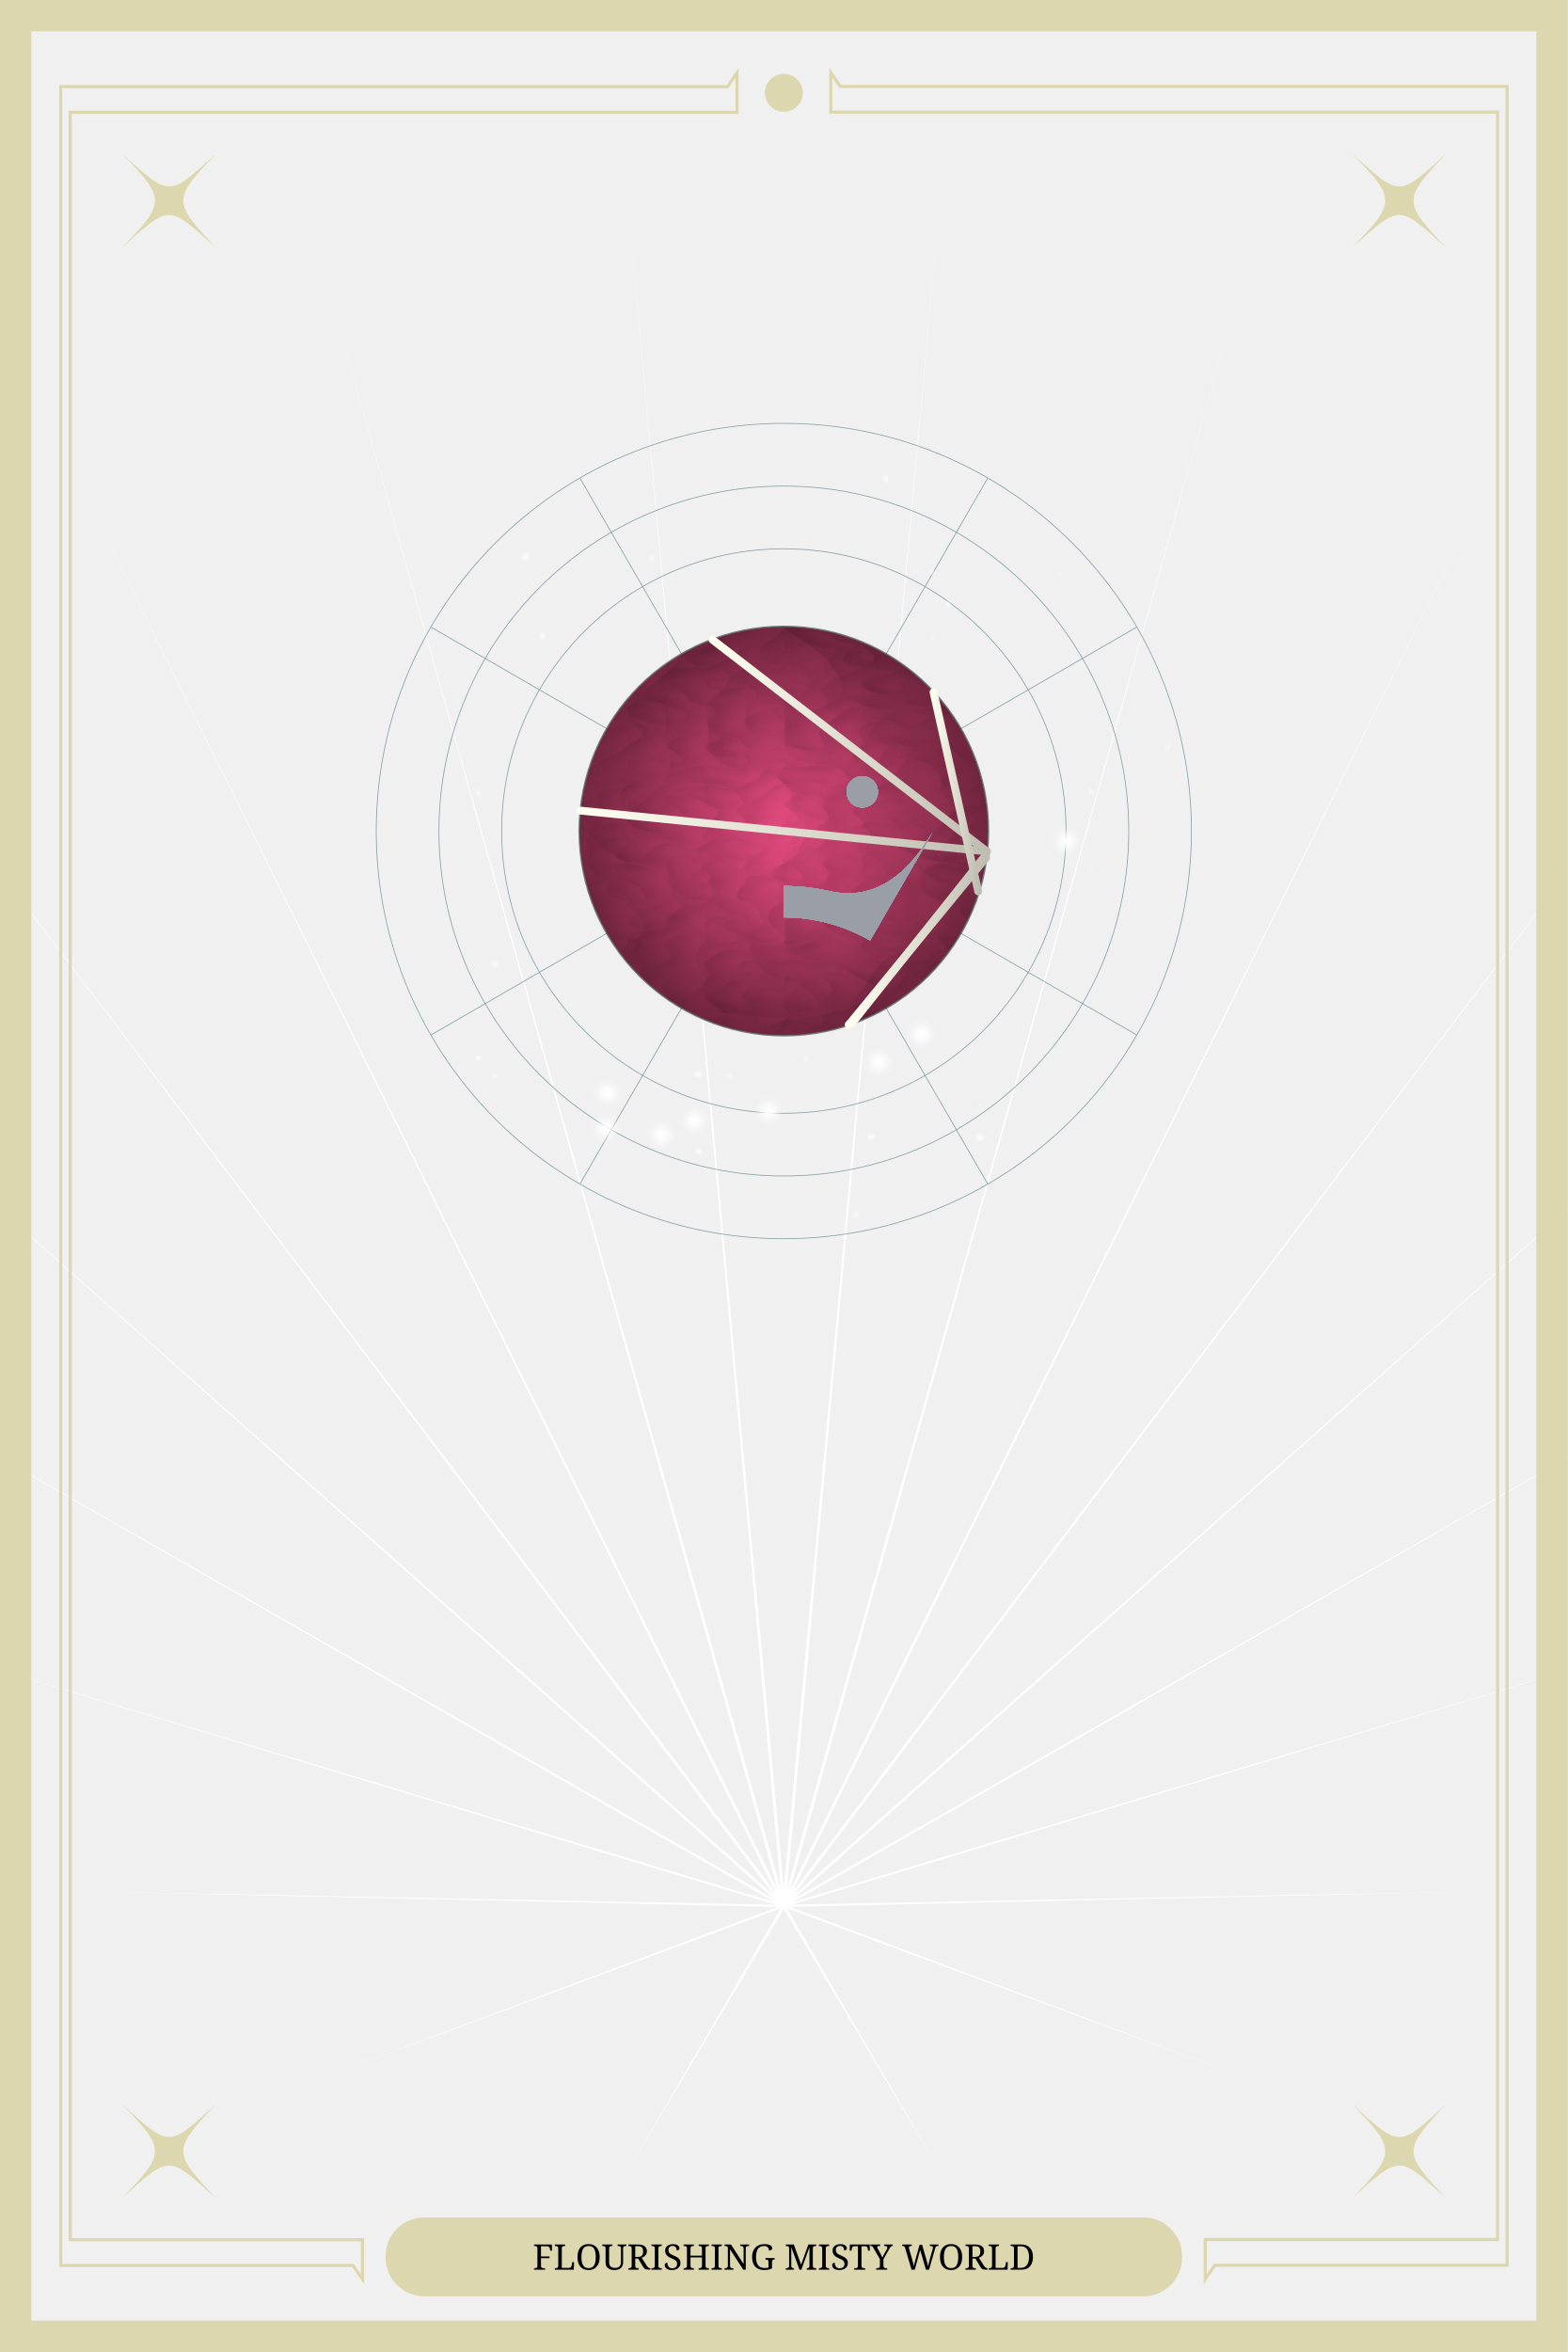
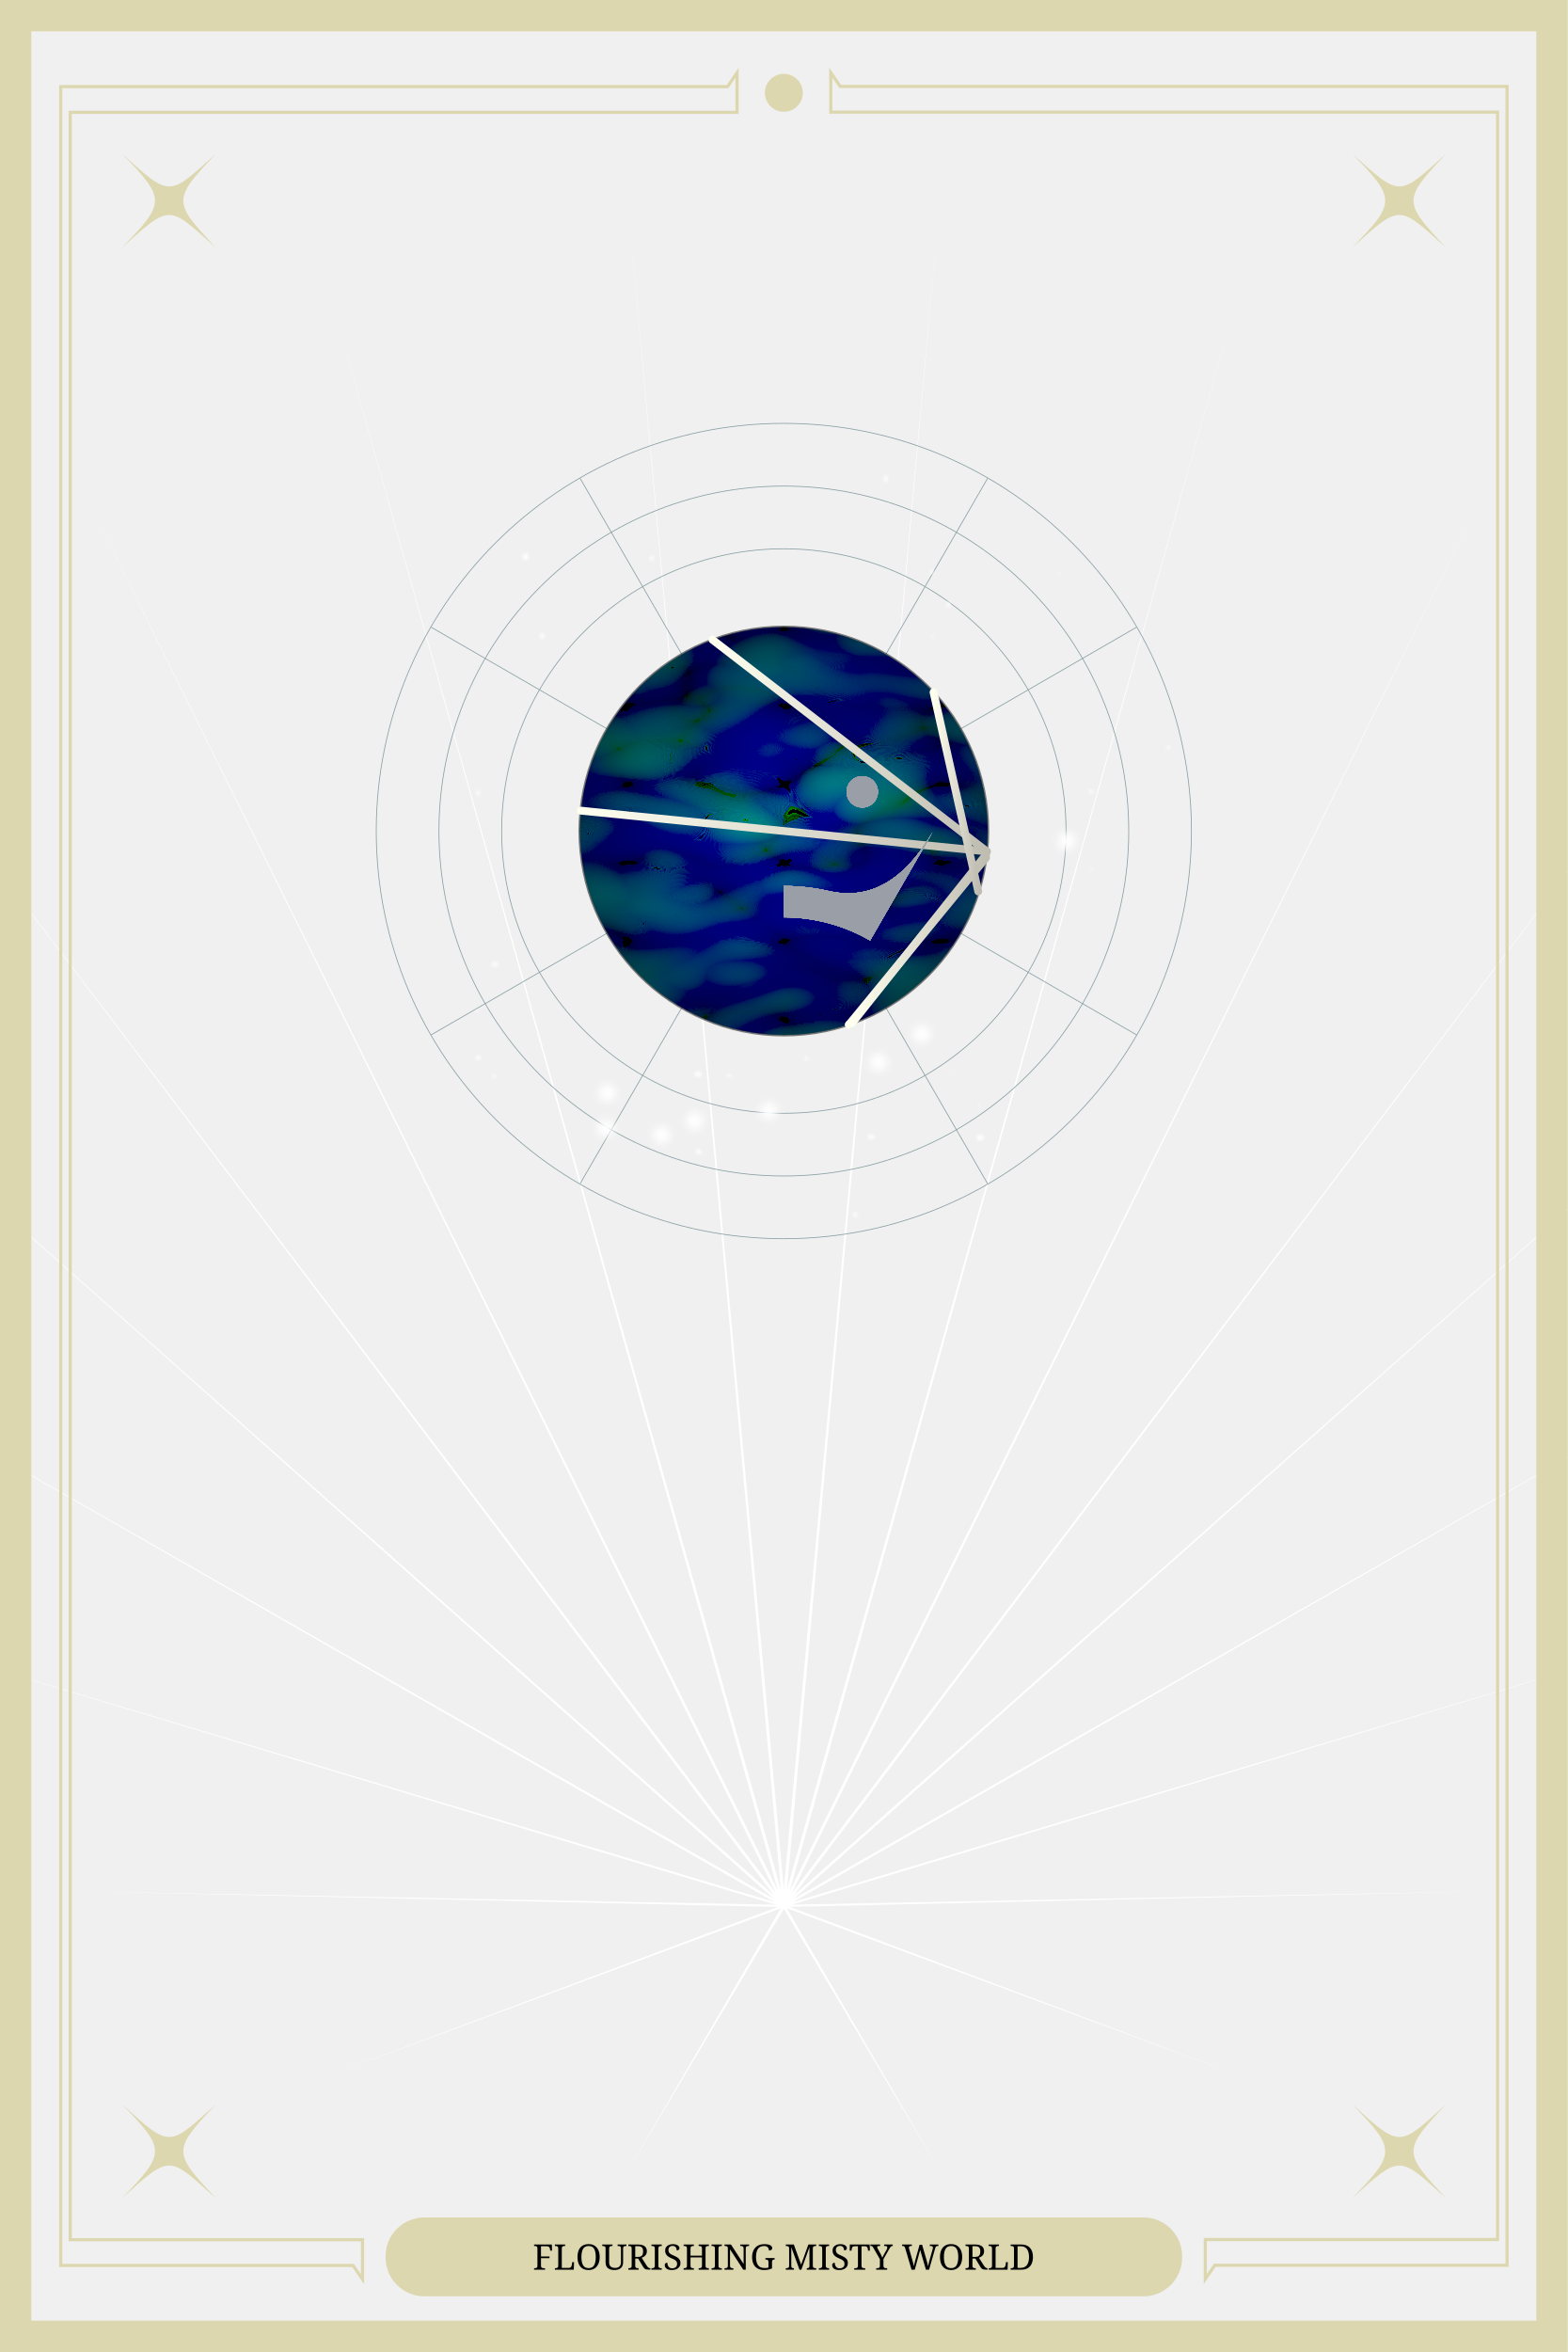
<svg xmlns="http://www.w3.org/2000/svg" version="1.1" viewBox="0 0 2000 3000" style="background: #112211;">
  <style type="text/css"> .bc{fill:none;stroke:#8BA0A5;} </style>
  <path d="M1000,2434.7l-198.9,334.1l194.9-334.7L422.9,2646l569.6-213.7l-891.4-19.9l888.6,17.1l-1122.4-338.6 l1120.5,335.1l-1243.4-713L987.3,2422L-255.5,1315.5L987.9,2418.1L-132.6,937.5l1122.4,1477L101.1,616l891.4,1795.7L422.9,382.4 l573.2,2027.5L801.1,259.6L1000,2409.3l198.9-2149.7l-194.9,2150.3l573.2-2027.5l-569.6,2029.3L1898.9,616l-888.6,1798.5 l1122.4-1477L1012.1,2418.1l1243.4-1102.6L1012.7,2422l1242.8-709.1l-1243.4,713l1120.5-335.1l-1122.4,338.6l888.6-17.1 l-891.4,19.9l569.6,213.7l-573.2-211.9l194.9,334.7L1000,2434.7z" fill="white" />
  <filter id="stars">
    <feTurbulence baseFrequency="0.1" seed="5" />
    <feColorMatrix values="0 0 0 7 -4 0 0 0 7 -4 0 0 0 7 -4 0 0 0 0 1" />
  </filter>
  <clipPath id="starsclip">
    <circle cx="1000" cy="1060" r="520" />
  </clipPath>
  <mask id="starsmask">
    <g filter="url(#stars)" transform="scale(2)">
      <rect width="100%" height="100%" />
    </g>
  </mask>
  <circle class="bc" cx="1000" cy="1060" r="260" />
  <circle class="bc" cx="1000" cy="1060" r="360" />
  <circle class="bc" cx="1000" cy="1060" r="440" />
  <circle class="bc" cx="1000" cy="1060" r="520" />
  <line class="bc" x1="740" y1="610" x2="1260" y2="1510" />
  <line class="bc" x1="1260" y1="610" x2="740" y2="1510" />
  <line class="bc" x1="1450" y1="800" x2="550" y2="1320" />
  <line class="bc" x1="1450" y1="1320" x2="550" y2="800" />
  <g style="filter: blur(2px);">
    <rect width="100%" height="100%" fill="white" mask="url(#starsmask)" clip-path="url(#starsclip)" />
  </g>
  <clipPath id="stoneclip">
    <circle cx="1000" cy="1060" r="262" />
  </clipPath>
  <filter id="texture">
-     <feTurbulence baseFrequency="0.005 0.01" numOctaves="3" seed="1" />
-     <feDiffuseLighting lighting-color="crimson" surfaceScale="10">
-       <feDistantLight elevation="60" />
-     </feDiffuseLighting>
+     <feTurbulence type="turbulence" id="octave" baseFrequency="0.005 0.01" numOctaves="2" />
+     <feComponentTransfer>
+       <feFuncR id="r" type="gamma" amplitude="0" exponent="0" offset="0" />
+       <feFuncG id="g" type="gamma" amplitude="0.75" exponent="0.6" offset="-0.25" />
+       <feFuncB id="b" type="gamma" amplitude="0.75" exponent="0.2" offset="-0.25" />
+       <feFuncA type="discrete" tableValues="1" />
+     </feComponentTransfer>
    <feComposite operator="in" in2="SourceGraphic" />
  </filter>
  <radialGradient id="ambientshadow">
    <stop offset="0%" stop-color="hsla(0, 0%, 0%, 0)" />
    <stop offset="100%" stop-color="hsla(0, 0%, 0%, 0.5)" />
  </radialGradient>
  <radialGradient id="sunshadow">
    <stop offset="0%" stop-color="hsla(0, 0%, 0%, 0)" />
-     <stop offset="33%" stop-color="hsla(0, 0%, 0%, 0.75)" />
+     <stop offset="33%" stop-color="hsla(0, 0%, 0%, 0.7)" />
  </radialGradient>
  <circle cx="1000" cy="1060" r="260" filter="url(#texture)" />
  <circle cx="1000" cy="1060" r="262" fill="url(#ambientshadow)" />
  <g clip-path="url(#stoneclip)">
    <g>
-       <animateTransform attributeName="transform" attributeType="XML" type="translate" values="0 0;0 260;0 0" dur="30779326s" begin="-15389663s" repeatCount="indefinite" />
+       <animateTransform attributeName="transform" attributeType="XML" type="translate" values="0 260;0 0;0 260" dur="31556926s" begin="-15389663s" repeatCount="indefinite" />
      <circle r="1045" fill="url(#sunshadow)">
        <animateMotion dur="86400s" begin="-43200s" repeatCount="indefinite" path="M 1000 800 A 260 260 0 0 1 1000 1320 A 260 260 0 0 1 1000 800 z" />
      </circle>
    </g>
  </g>
  <g transform="translate(1000 1060)">
    <defs>
      <linearGradient id="aspectgradient">
        <stop offset="0%" stop-color="#FFFFF0" />
        <stop offset="100%" stop-color="#BFBDB1" />
      </linearGradient>
    </defs>
    <g style="filter: blur(5px);">
      <circle cx="-114" cy="370" r="11" fill="white" />
      <circle cx="-225" cy="334" r="11" fill="white" />
      <circle cx="-227" cy="379" r="11" fill="white" />
      <circle cx="121" cy="295" r="11" fill="white" />
      <circle cx="-19" cy="357" r="11" fill="white" />
      <circle cx="361" cy="13" r="11" fill="white" />
      <circle cx="176" cy="259" r="11" fill="white" />
      <circle cx="-156" cy="388" r="11" fill="white" />
    </g>
    <line x1="259" y1="26" x2="-91" y2="-244" stroke="url(#aspectgradient)" stroke-width="10" stroke-linecap="round" />
    <line x1="259" y1="26" x2="-259" y2="-26" stroke="url(#aspectgradient)" stroke-width="10" stroke-linecap="round" />
    <line x1="83" y1="247" x2="84" y2="246" stroke="url(#aspectgradient)" stroke-width="10" stroke-linecap="round" />
    <line x1="83" y1="247" x2="258" y2="34" stroke="url(#aspectgradient)" stroke-width="10" stroke-linecap="round" />
    <line x1="87" y1="245" x2="258" y2="30" stroke="url(#aspectgradient)" stroke-width="10" stroke-linecap="round" />
    <line x1="248" y1="77" x2="191" y2="-177" stroke="url(#aspectgradient)" stroke-width="10" stroke-linecap="round" />
  </g>
  <defs>
    <path d="M58.769 76.795C110.299 88.07 154.043 62.797 190 0.976L110 139.54C77.184 120.42 37.98 109.915 -3.21719e-05 110.066L-1.0516e-05 70.066C19.718 70.059 39.562 72.332 58.769 76.795Z" fill="#9A9EA7" id="h0" />
    <circle cx="100" cy="-50" r="20" fill="#9A9EA7" id="h1" />
  </defs>
  <g transform="translate(1000 1060)">
    <g style="transform: rotate(calc(0 * 15deg)) translateY(-600px);">
      <use href="#h0" />
    </g>
    <g style="transform: rotate(calc(1 * 15deg)) translateY(-600px);">
      <use href="#h1" />
    </g>
    <g style="transform: rotate(calc(2 * 15deg)) translateY(-600px);">
      <use href="#h0" />
    </g>
    <g style="transform: rotate(calc(3 * 15deg)) translateY(-600px);">
      <use href="#h1" />
    </g>
    <g style="transform: rotate(calc(4 * 15deg)) translateY(-600px);">
      <use href="#h0" />
    </g>
    <g style="transform: rotate(calc(5 * 15deg)) translateY(-600px);">
      <use href="#h1" />
    </g>
    <g style="transform: rotate(calc(6 * 15deg)) translateY(-600px);">
      <use href="#h0" />
    </g>
    <g style="transform: rotate(calc(7 * 15deg)) translateY(-600px);">
      <use href="#h1" />
    </g>
    <g style="transform: rotate(calc(8 * 15deg)) translateY(-600px);">
      <use href="#h0" />
    </g>
    <g style="transform: rotate(calc(9 * 15deg)) translateY(-600px);">
      <use href="#h1" />
    </g>
    <g style="transform: rotate(calc(10 * 15deg)) translateY(-600px);">
      <use href="#h0" />
    </g>
    <g style="transform: rotate(calc(11 * 15deg)) translateY(-600px);">
      <use href="#h1" />
    </g>
    <g style="transform: rotate(calc(12 * 15deg)) translateY(-600px);">
      <use href="#h0" />
    </g>
    <g style="transform: rotate(calc(13 * 15deg)) translateY(-600px);">
      <use href="#h1" />
    </g>
    <g style="transform: rotate(calc(14 * 15deg)) translateY(-600px);">
      <use href="#h0" />
    </g>
    <g style="transform: rotate(calc(15 * 15deg)) translateY(-600px);">
      <use href="#h1" />
    </g>
    <g style="transform: rotate(calc(16 * 15deg)) translateY(-600px);">
      <use href="#h0" />
    </g>
    <g style="transform: rotate(calc(17 * 15deg)) translateY(-600px);">
      <use href="#h1" />
    </g>
    <g style="transform: rotate(calc(18 * 15deg)) translateY(-600px);">
      <use href="#h0" />
    </g>
    <g style="transform: rotate(calc(19 * 15deg)) translateY(-600px);">
      <use href="#h1" />
    </g>
    <g style="transform: rotate(calc(20 * 15deg)) translateY(-600px);">
      <use href="#h0" />
    </g>
    <g style="transform: rotate(calc(21 * 15deg)) translateY(-600px);">
      <use href="#h1" />
    </g>
    <g style="transform: rotate(calc(22 * 15deg)) translateY(-600px);">
      <use href="#h0" />
    </g>
    <g style="transform: rotate(calc(23 * 15deg)) translateY(-600px);">
      <use href="#h1" />
    </g>
  </g>
  <style type="text/css"> .st0{fill:none;stroke:#DCD7AF;stroke-width:4;stroke-miterlimit:10;} .st1{fill:#DCD7AF;} </style>
  <symbol id="Frame_border" viewBox="-433.4 -1413.6 866.8 2827.1">
    <path class="st0" d="M419.3,1389.5l12.1,17.6v-17.6v-32.8h-850.7v-2713.5h372.9v-32.8v-17.6l-12.1,17.6h-372.9v32.8v2713.5v32.8 H419.3z" />
  </symbol>
  <symbol id="Star" viewBox="-59.9 -59.9 119.8 119.8">
    <path class="st1" d="M59.9,59.9C-0.6,5.8,2.8,3-59.8,59.9c56.3-58,55.5-62-0.1-119.7C2.8-2.9-0.7-5.6,59.8-59.9 C5.4-1.5,3.6,0.7,59.9,59.9z" />
  </symbol>
  <g id="frame">
    <g>
      <path class="st1" d="M1960,40v2920H40V40H1960 M2000,0H0v3000h2000V0L2000,0z" />
    </g>
    <use href="#Frame_border" width="866.8" height="2827.1" x="-433.4" y="-1413.6" transform="matrix(1 0 0 -1 508.8714 1500.001)" />
    <use href="#Frame_border" width="866.8" height="2827.1" x="-433.4" y="-1413.6" transform="matrix(-1 0 0 -1 1491.258 1499.773)" />
    <circle class="st1" cx="1000" cy="118.4" r="24.2" />
    <use href="#Star" width="119.8" height="119.8" x="-59.9" y="-59.9" transform="matrix(1 0 0 -1 215.571 256.0737)" />
    <use href="#Star" width="119.8" height="119.8" x="-59.9" y="-59.9" transform="matrix(1 0 0 -1 1785.036 256.0737)" />
    <use href="#Star" width="119.8" height="119.8" x="-59.9" y="-59.9" transform="matrix(1 0 0 -1 215.571 2744.023)" />
    <use href="#Star" width="119.8" height="119.8" x="-59.9" y="-59.9" transform="matrix(1 0 0 -1 1785.036 2744.023)" />
    <path class="st1" d="M541.3,2828.4h917.5c27.2,0,49.3,22.1,49.3,49.3v2c0,27.2-22.1,49.3-49.3,49.3H541.3 c-27.2,0-49.3-22.1-49.3-49.3v-2C491.9,2850.5,514,2828.4,541.3,2828.4z" />
    <text text-anchor="middle" x="1000" y="2895" style="font: 45px serif;">FLOURISHING MISTY WORLD</text>
  </g>
</svg>
